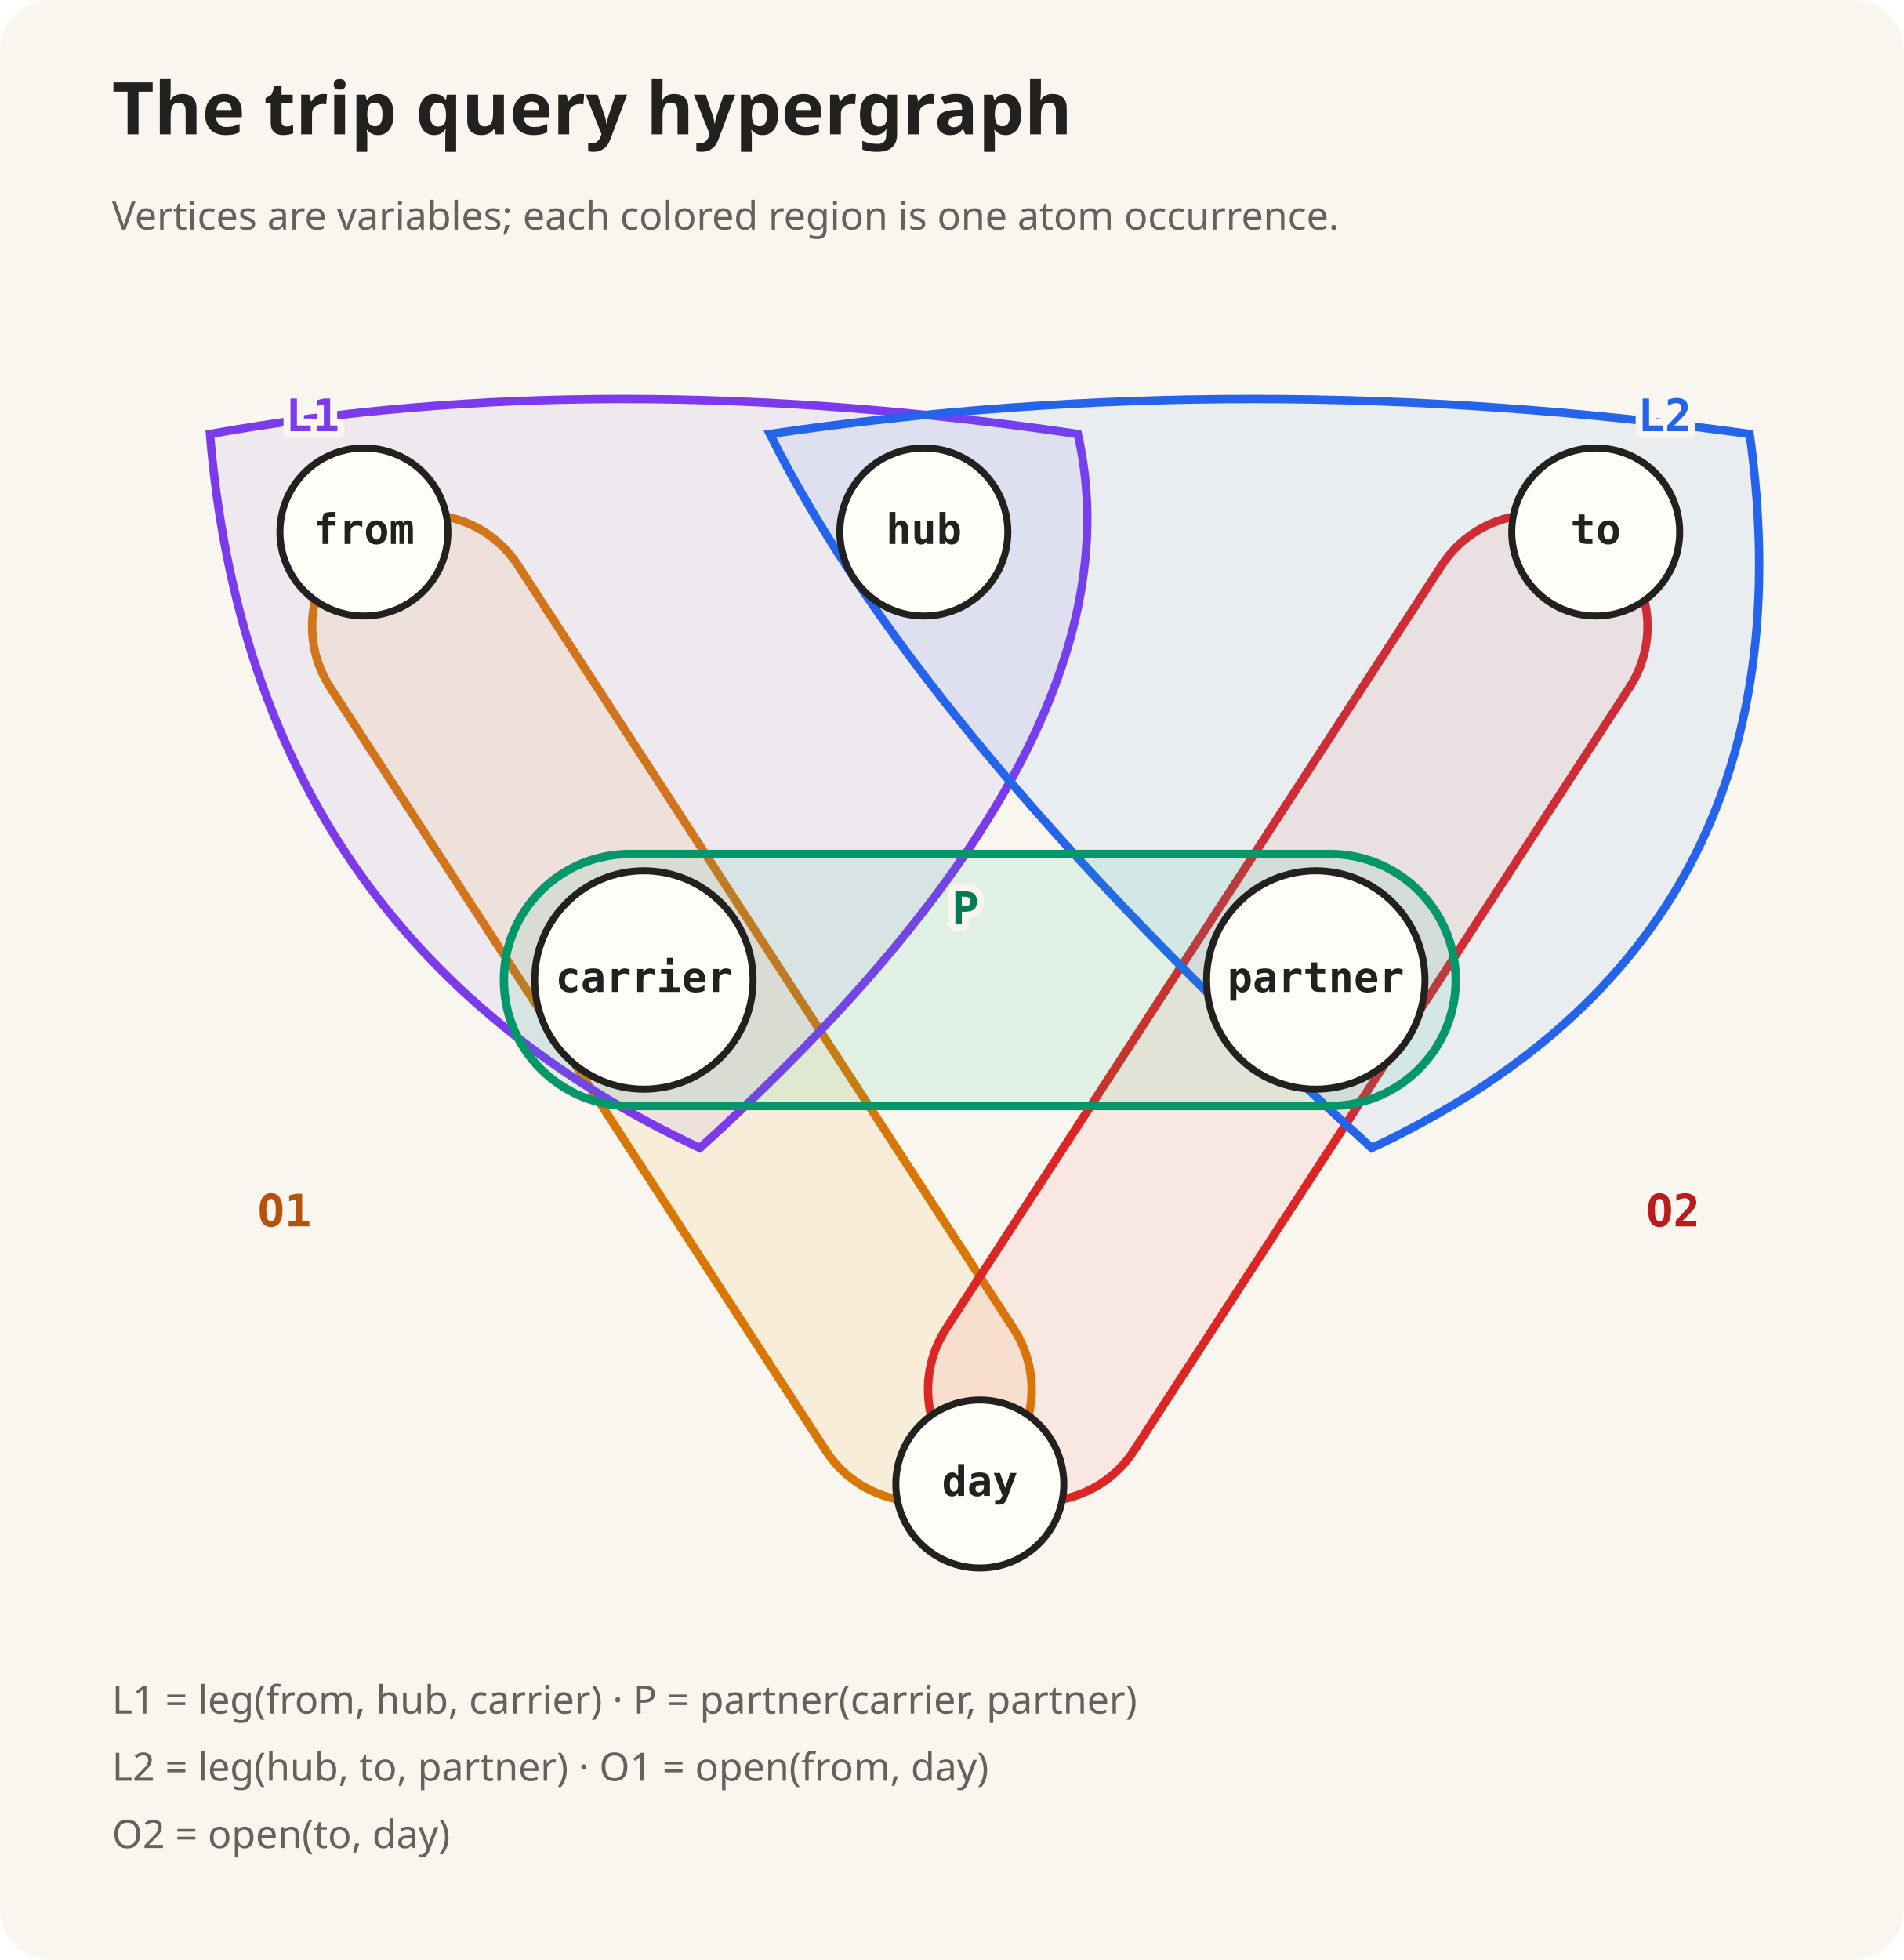
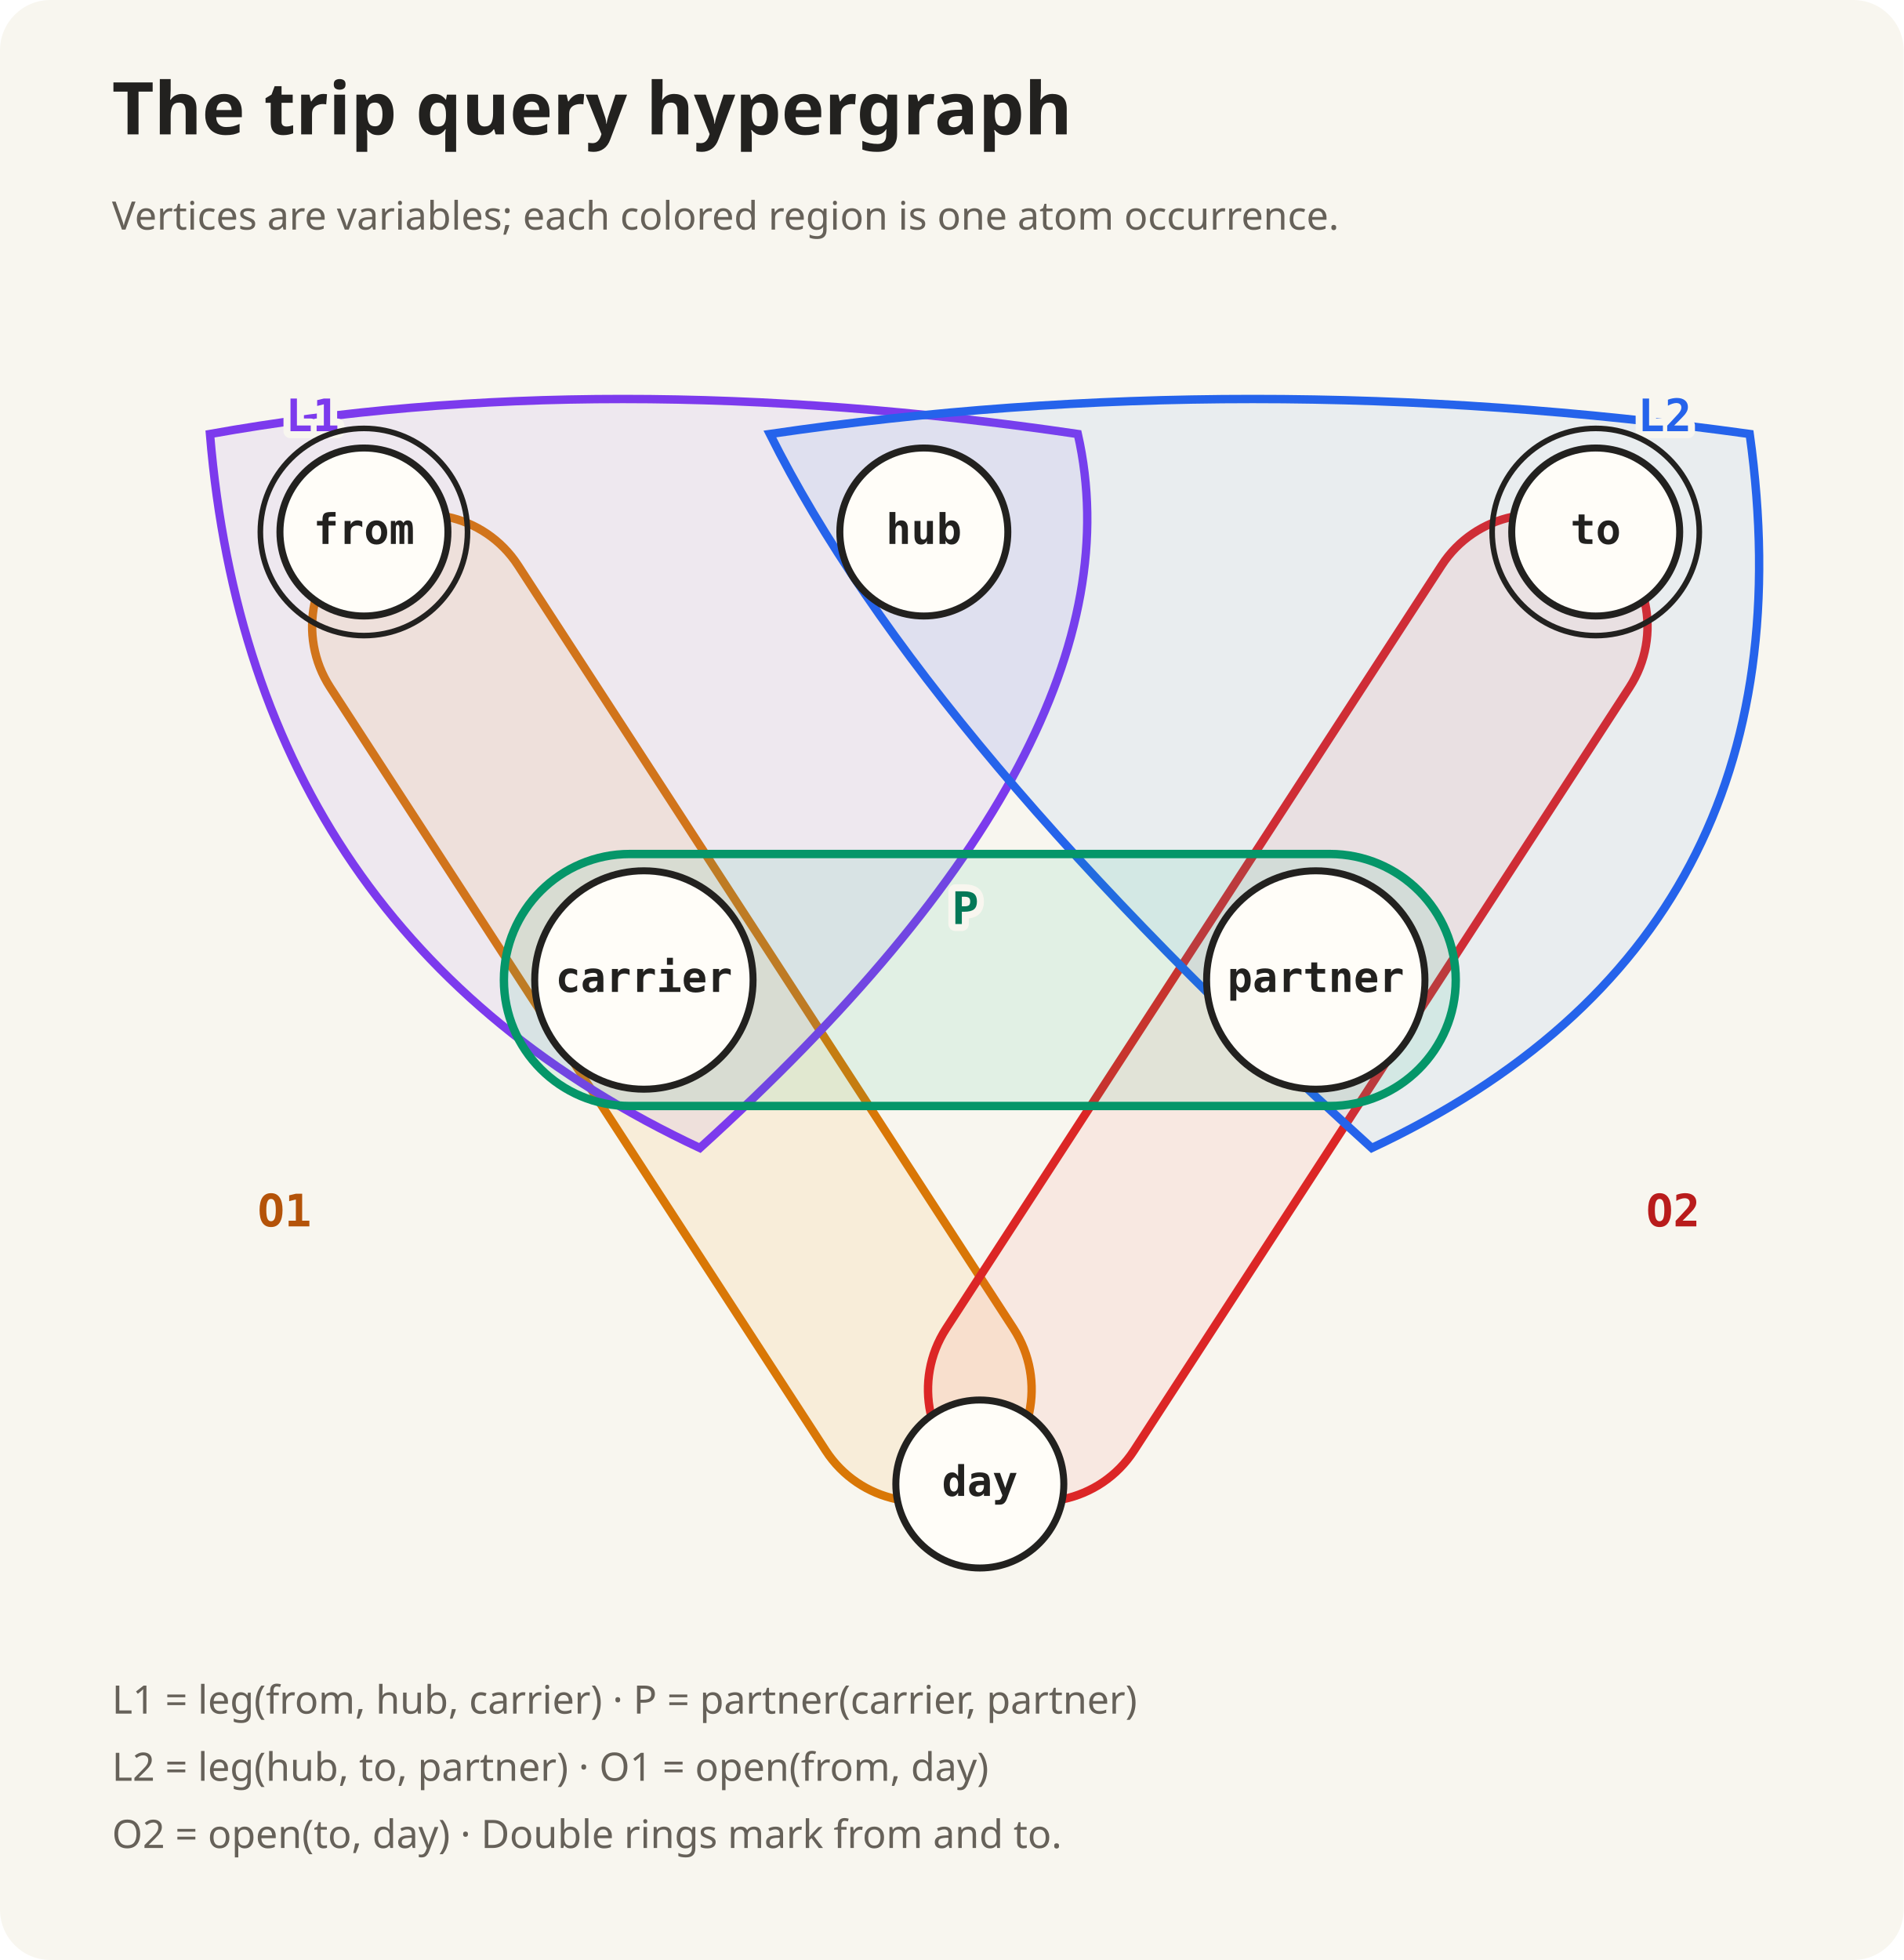
<svg xmlns="http://www.w3.org/2000/svg" viewBox="0 0 680 700" role="img" aria-labelledby="title description">
  <defs>
    <style>
      .heading { font: 700 26px ui-sans-serif, system-ui, sans-serif; fill: #22211f; }
      .note { font: 500 14px ui-sans-serif, system-ui, sans-serif; fill: #666159; }
      .variable { fill: #fffdf8; stroke: #22211f; stroke-width: 2.5; }
+       .head { fill: none; stroke: #22211f; stroke-width: 2; }
      .variable-text { font: 650 15px ui-monospace, SFMono-Regular, Menlo, monospace; fill: #22211f; text-anchor: middle; dominant-baseline: middle; }
      .edge-label { font: 750 16px ui-monospace, SFMono-Regular, Menlo, monospace; paint-order: stroke; stroke: #f8f6ef; stroke-width: 5px; stroke-linejoin: round; }
    </style>
  </defs>
  <rect width="680" height="700" rx="18" fill="#f8f6ef" />
  <text x="40" y="48" class="heading">The trip query hypergraph</text>
  <text x="40" y="82" class="note">Vertices are variables; each colored region is one atom occurrence.</text>
  <rect x="37.5" y="320" width="405" height="80" rx="40" fill="#f59e0b" fill-opacity="0.10" stroke="#d97706" stroke-width="3" transform="rotate(57 240 360)" />
  <rect x="257.5" y="320" width="405" height="80" rx="40" fill="#ef4444" fill-opacity="0.08" stroke="#dc2626" stroke-width="3" transform="rotate(-57 460 360)" />
  <path d="M75 155 Q215 130 385 155 Q410 265 250 410 Q90 335 75 155Z" fill="#8b5cf6" fill-opacity="0.09" stroke="#7c3aed" stroke-width="3" />
  <path d="M275 155 Q445 130 625 155 Q650 335 490 410 Q330 265 275 155Z" fill="#3b82f6" fill-opacity="0.08" stroke="#2563eb" stroke-width="3" />
  <rect x="180" y="305" width="340" height="90" rx="45" fill="#10b981" fill-opacity="0.10" stroke="#059669" stroke-width="3" />
  <text x="102" y="154" class="edge-label" fill="#7c3aed">L1</text>
  <text x="585" y="154" class="edge-label" fill="#2563eb">L2</text>
  <text x="340" y="330" class="edge-label" fill="#047857">P</text>
  <text x="92" y="438" class="edge-label" fill="#b45309">O1</text>
  <text x="588" y="438" class="edge-label" fill="#b91c1c">O2</text>
  <g>
+     <circle cx="130" cy="190" r="37" class="head" />
    <circle cx="130" cy="190" r="30" class="variable" />
    <text x="130" y="190" class="variable-text">from</text>
    <circle cx="330" cy="190" r="30" class="variable" />
    <text x="330" y="190" class="variable-text">hub</text>
    <circle cx="230" cy="350" r="39" class="variable" />
    <text x="230" y="350" class="variable-text">carrier</text>
    <circle cx="470" cy="350" r="39" class="variable" />
    <text x="470" y="350" class="variable-text">partner</text>
+     <circle cx="570" cy="190" r="37" class="head" />
    <circle cx="570" cy="190" r="30" class="variable" />
    <text x="570" y="190" class="variable-text">to</text>
    <circle cx="350" cy="530" r="30" class="variable" />
    <text x="350" y="530" class="variable-text">day</text>
  </g>
  <text x="40" y="612" class="note">L1 = leg(from, hub, carrier) · P = partner(carrier, partner)</text>
  <text x="40" y="636" class="note">L2 = leg(hub, to, partner) · O1 = open(from, day)</text>
-   <text x="40" y="660" class="note">O2 = open(to, day)</text>
+   <text x="40" y="660" class="note">O2 = open(to, day) · Double rings mark from and to.</text>
</svg>
